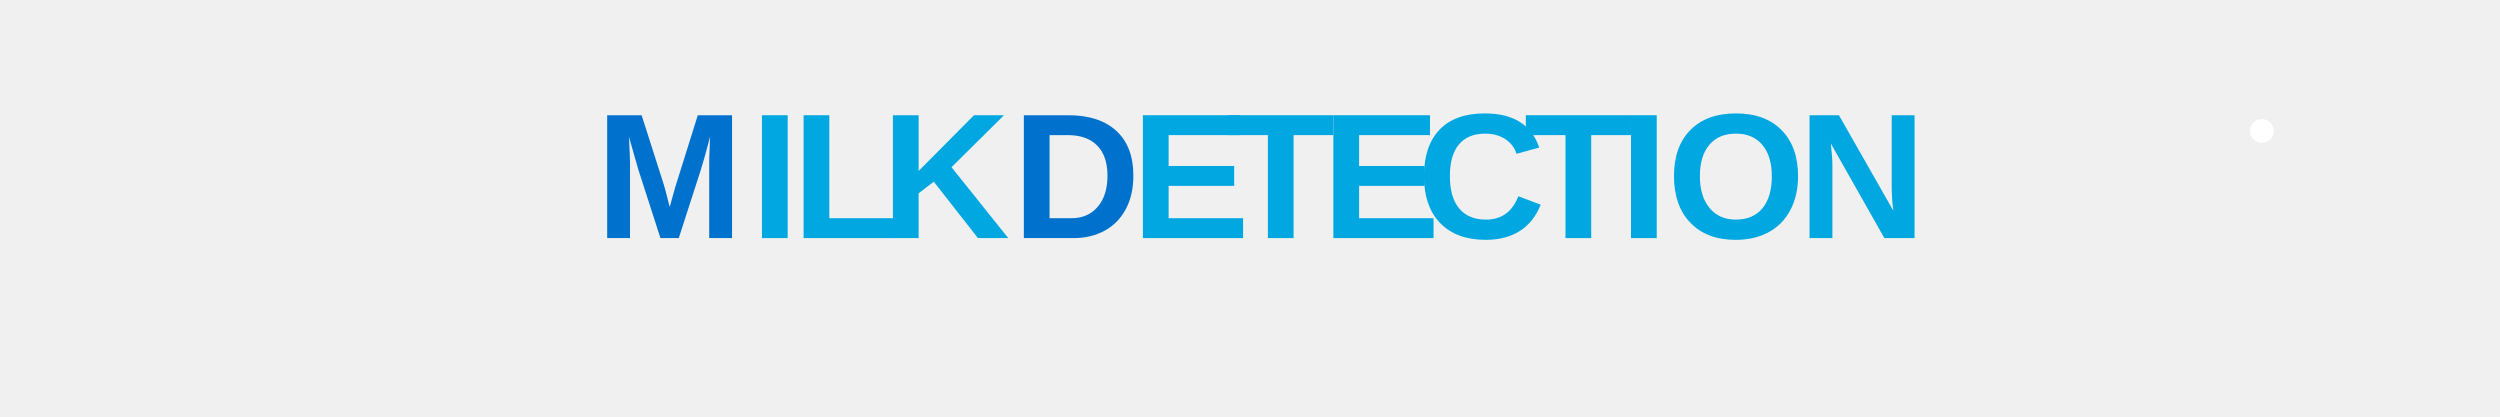
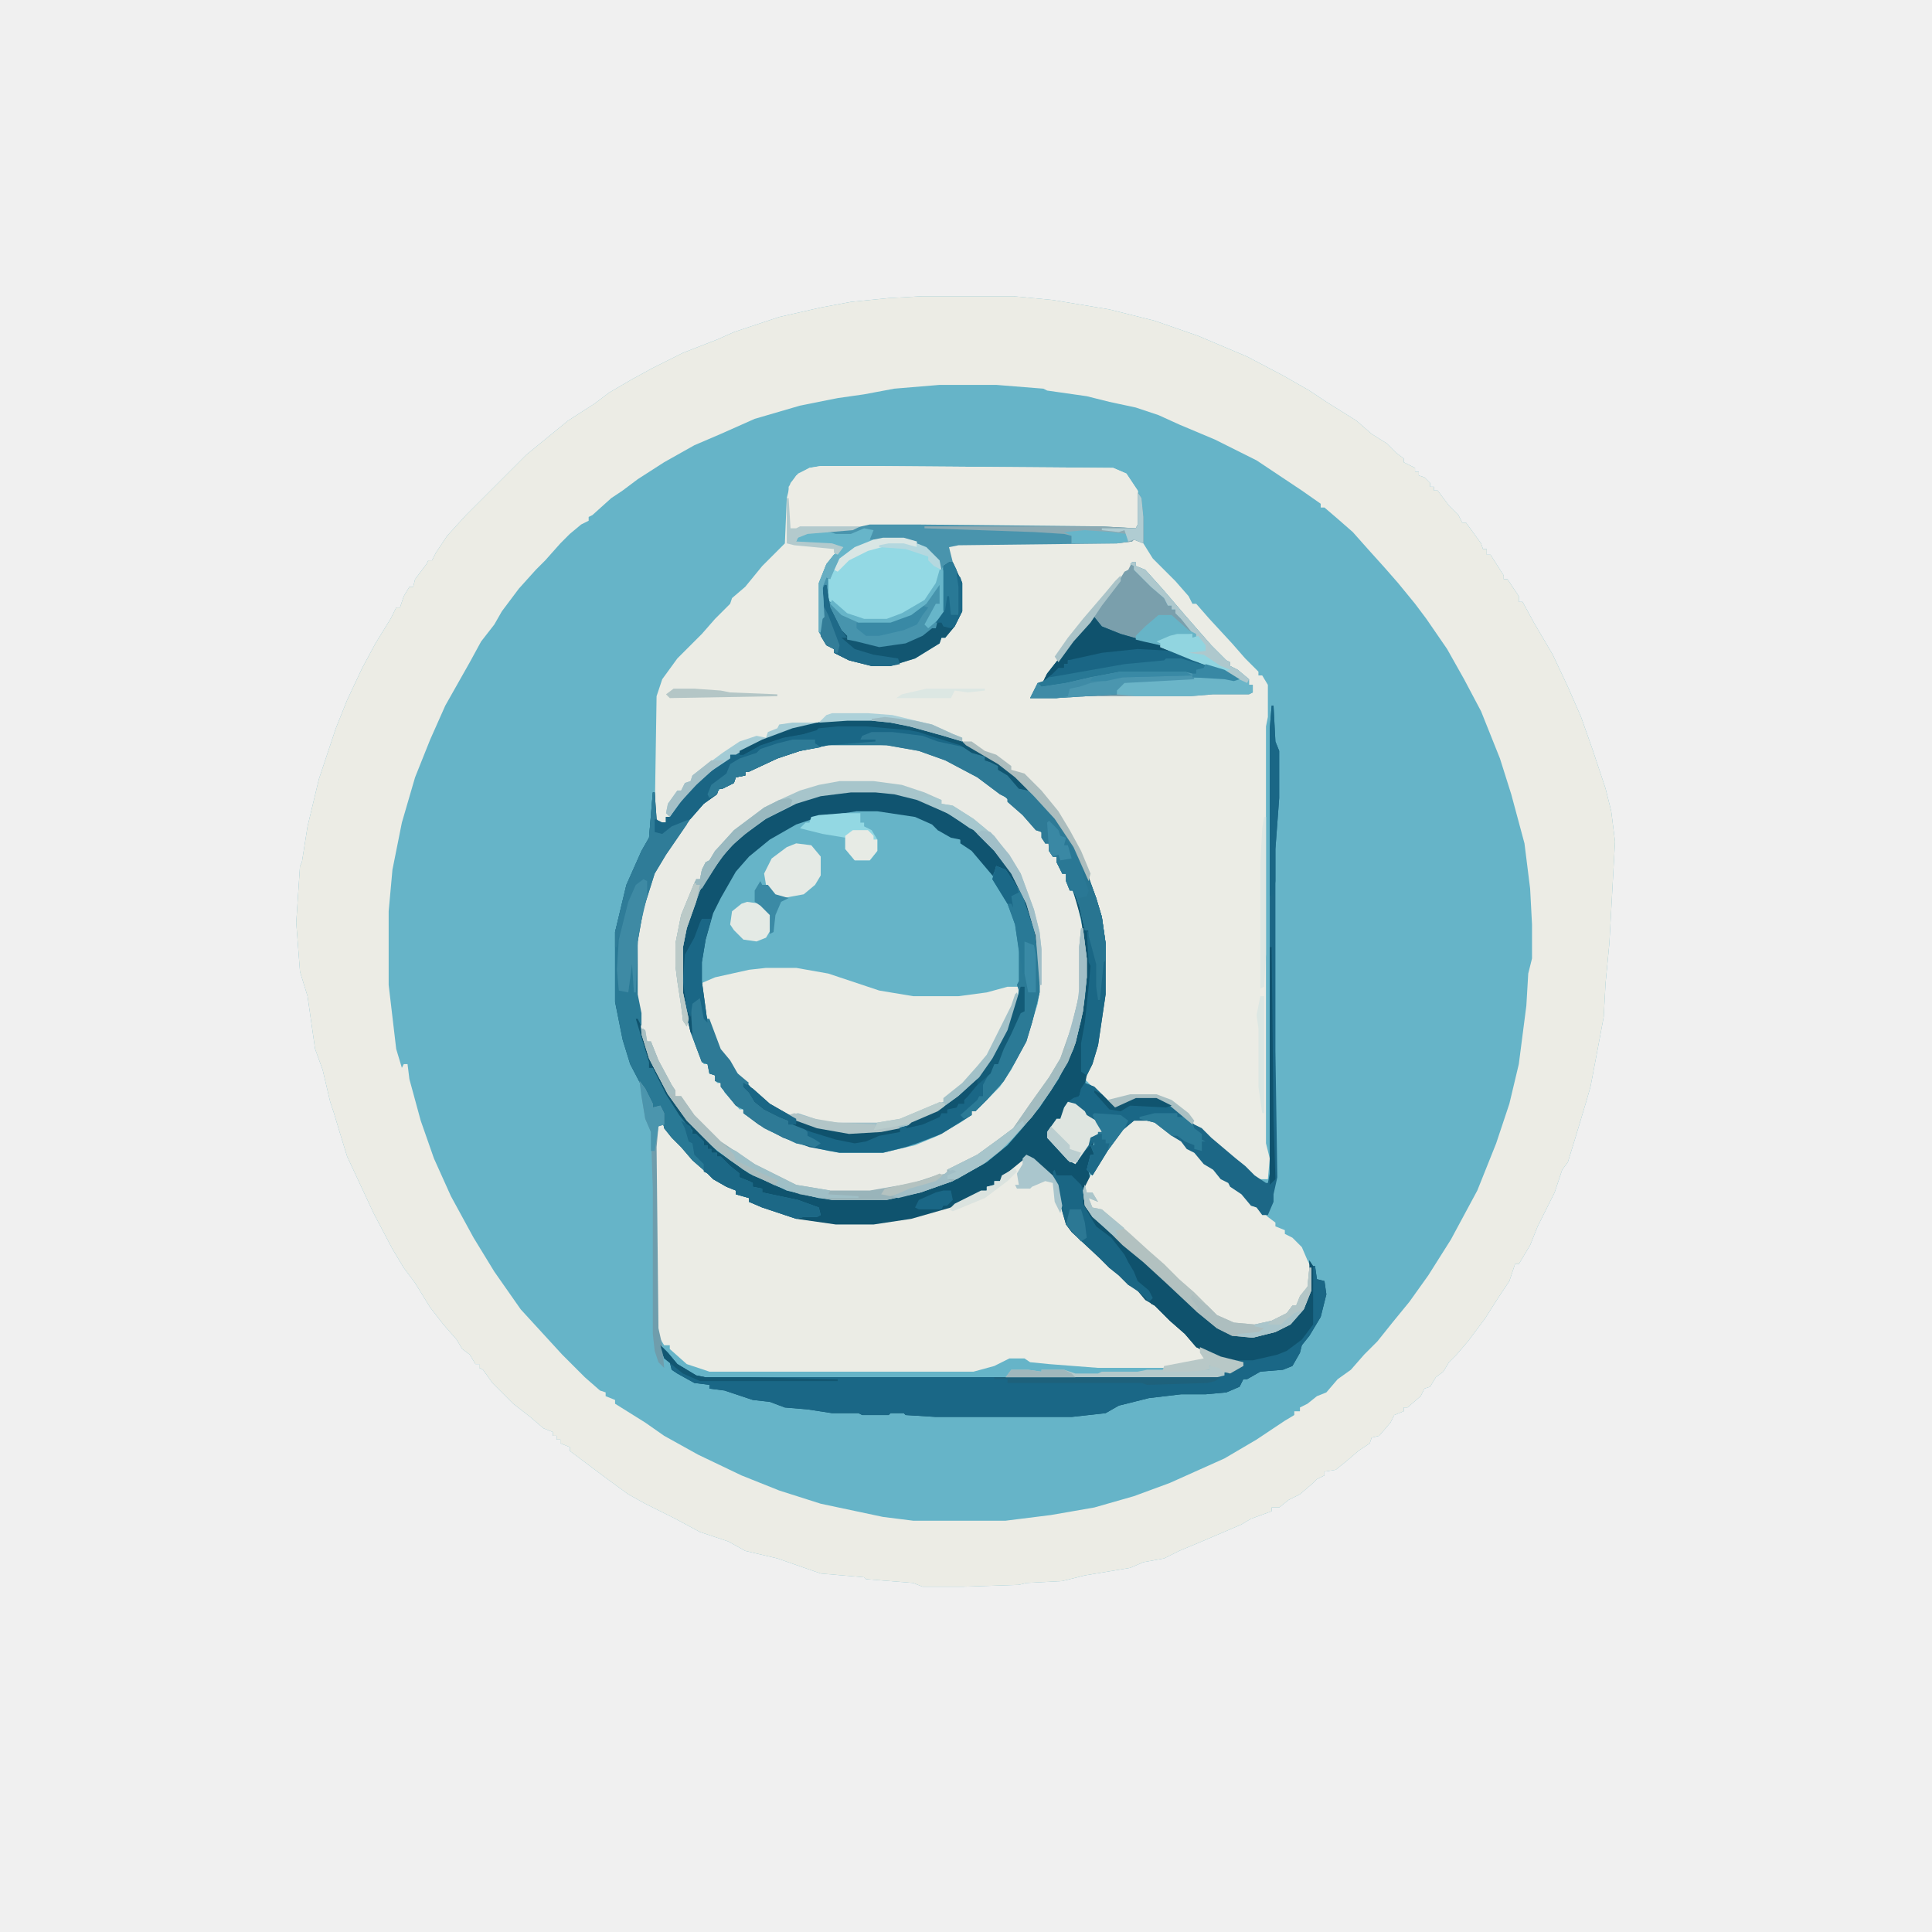
- <svg xmlns="http://www.w3.org/2000/svg" width="1200" height="200" viewBox="0 0 1200 350">
-   <text x="50" y="200" font-family="Arial, sans-serif" font-size="150" font-weight="bold" fill="#0072ce">M</text>
-   <text x="180" y="200" font-family="Arial, sans-serif" font-size="150" font-weight="bold" fill="#00a7e0">I</text>
-   <text x="215" y="200" font-family="Arial, sans-serif" font-size="150" font-weight="bold" fill="#00a7e0">L</text>
-   <text x="290" y="200" font-family="Arial, sans-serif" font-size="150" font-weight="bold" fill="#00a7e0">K</text>
-   <text x="400" y="200" font-family="Arial, sans-serif" font-size="150" font-weight="bold" fill="#0072ce">D</text>
-   <text x="500" y="200" font-family="Arial, sans-serif" font-size="150" font-weight="bold" fill="#00a7e0">E</text>
-   <text x="580" y="200" font-family="Arial, sans-serif" font-size="150" font-weight="bold" fill="#00a7e0">T</text>
-   <text x="660" y="200" font-family="Arial, sans-serif" font-size="150" font-weight="bold" fill="#00a7e0">E</text>
-   <text x="740" y="200" font-family="Arial, sans-serif" font-size="150" font-weight="bold" fill="#00a7e0">C</text>
-   <text x="830" y="200" font-family="Arial, sans-serif" font-size="150" font-weight="bold" fill="#00a7e0">T</text>
-   <text x="910" y="200" font-family="Arial, sans-serif" font-size="150" font-weight="bold" fill="#00a7e0">I</text>
-   <circle cx="1450" cy="110" r="10" fill="white" stroke="none" />
-   <text x="950" y="200" font-family="Arial, sans-serif" font-size="150" font-weight="bold" fill="#00a7e0">O</text>
-   <text x="1060" y="200" font-family="Arial, sans-serif" font-size="150" font-weight="bold" fill="#00a7e0">N</text>
+ <svg xmlns="http://www.w3.org/2000/svg" version="1.1" viewBox="0 0 1024 1024" width="1280" height="1280">
+   <path transform="translate(489,157)" d="m0 0h48l21 2 30 5 24 6 23 8 26 11 19 10 14 8 9 6 16 10 8 7 8 5 5 5 4 3v2l6 3v2h2v2l3 1 3 3v2h2v2h2l6 8 5 5 2 4h2l8 11 1 3h2v3h2l7 11v2h2l6 9v3h2l6 11 10 17 8 17 7 16 6 17 7 21 3 12 2 16-3 54-2 21-1 18-3 16-4 21-2 7-6 20-4 13-3 4-4 12-9 18-4 10-6 10h-2l-3 9-6 9-7 11-9 12-6 7-4 4-3 5-4 3-3 5-3 1-2 4-7 6h-2v2l-5 2-2 4-6 7-4 1-1 3-6 4-7 6-5 4-6 1v2l-4 2-2 2-7 6-6 3-5 4h-4v2l-11 4-5 3-21 9-12 5-8 4-11 2-7 3-24 4-12 3-19 1-4 1-30 1h-21l-5-2-25-2-1-1-23-2-23-8-17-4-9-5-15-5-13-7-16-8-9-5-11-8-20-15v-2l-5-2v-2h-2v-2h-2v-2l-5-2-7-6-9-7-11-11-5-7-2-1v-2h-2l-3-5-4-3-3-5-7-8-7-9-8-13-6-8-6-10-10-19-14-30-4-13-3-10-2-6-4-17-4-11-4-28-4-13-2-26 2-30 1-2 3-19 6-25 9-27 6-15 8-17 7-13 8-13 3-6h2l2-6 3-5h2l1-4 6-8 1-2h2l2-4 6-9 10-11 32-32 22-18 14-9 8-6 12-7 11-6 16-8 18-7 9-4 24-8 22-5 16-3 20-2z" fill="#66B4C8" />
+   <path transform="translate(489,157)" d="m0 0h48l21 2 30 5 24 6 23 8 26 11 19 10 14 8 9 6 16 10 8 7 8 5 5 5 4 3v2l6 3v2h2v2l3 1 3 3v2h2v2h2l6 8 5 5 2 4h2l8 11 1 3h2v3h2l7 11v2h2l6 9v3h2l6 11 10 17 8 17 7 16 6 17 7 21 3 12 2 16-3 54-2 21-1 18-3 16-4 21-2 7-6 20-4 13-3 4-4 12-9 18-4 10-6 10h-2l-3 9-6 9-7 11-9 12-6 7-4 4-3 5-4 3-3 5-3 1-2 4-7 6h-2v2l-5 2-2 4-6 7-4 1-1 3-6 4-7 6-5 4-6 1v2l-4 2-2 2-7 6-6 3-5 4h-4v2l-11 4-5 3-21 9-12 5-8 4-11 2-7 3-24 4-12 3-19 1-4 1-30 1h-21l-5-2-25-2-1-1-23-2-23-8-17-4-9-5-15-5-13-7-16-8-9-5-11-8-20-15v-2l-5-2v-2h-2v-2h-2v-2l-5-2-7-6-9-7-11-11-5-7-2-1v-2h-2l-3-5-4-3-3-5-7-8-7-9-8-13-6-8-6-10-10-19-14-30-4-13-3-10-2-6-4-17-4-11-4-28-4-13-2-26 2-30 1-2 3-19 6-25 9-27 6-15 8-17 7-13 8-13 3-6h2l2-6 3-5h2l1-4 6-8 1-2h2l2-4 6-9 10-11 32-32 22-18 14-9 8-6 12-7 11-6 16-8 18-7 9-4 24-8 22-5 16-3 20-2zm9 47-24 2-16 3-14 2-20 4-24 7-18 8-14 6-16 9-14 9-8 6-6 4-10 9-2 1v2l-4 2-6 5-5 5-8 9-5 5-9 10-9 12-4 7-7 9-6 11-13 23-8 18-8 20-7 24-5 25-2 22v39l4 34 3 10 1-2h2l1 8 6 22 7 20 9 20 12 22 11 18 14 20 22 24 12 12 8 7 3 1v2l5 2v2l16 10 10 7 18 10 23 11 20 8 22 7 33 7 16 2h49l24-3 23-4 21-6 19-7 29-13 17-10 15-10 5-3v-2h3v-2l4-2 5-4 5-2 6-7 7-5 7-8 7-7 8-10 9-11 10-14 12-19 14-26 10-25 7-21 5-21 4-31 1-17 2-8v-18l-1-19-3-24-7-26-6-19-10-25-9-17-9-16-11-16-6-8-9-11-7-8-9-10-8-9-8-7-7-6h-2v-2l-10-7-24-16-22-11-19-8-11-5-12-4-14-3-12-3-21-3-2-1-25-2z" fill="#ECECE5" />
+   <path transform="translate(435,247)" d="m0 0h25l130 1 7 3 6 9 1 5v15l-7 1-13-1-98-1h-25l-9 2-24 2-5 2-1 2 19 1 6 2-5 5-4 5-3 9v26l5 8 2 1v2l4 1 11 4 5 1h10l13-4 13-8 1-2h2l2-4 5-7 1-3v-15l-6-15-1-4 6-2 92-1 1-2 5 3 5 8 12 12 7 8 2 4h2l7 8 12 13 7 8 7 7v2h2l3 5v17l-1 5v221l2 8-1 11h-6l-6-5-5-5-8-7-10-8v-2l-5-2-12-10-7-3h-11l-11 5-16-16 2-7 3-8 4-21 1-9v-27l-3-19-3-9-9-21-10-16-12-13-10-10-9-7-17-10-15-6-15-4-10-2-10-1h-13l-16 2-19 5-19 8-5 3h-3v2l-12 8-12 12-8 11h-2v3l-4 1-2-3 1-65 3-9 8-11 13-13 7-8 8-8 1-3 7-6 9-11 12-12 1-24 2-8 4-5 6-3z" fill="#EBECE5" />
+   <path transform="translate(439,394)" d="m0 0h31l17 3 16 6 15 8 12 9 12 11 10 10 2 6h2l2 7h2l3 6v3h2l6 16 4 19 1 10v10l-2 18-4 17-4 10-9 15-10 14-12 13-5 5-9 7-16 9-17 6-18 4h-29l-17-3-14-5-16-8-16-12-14-14-10-14-10-19-4-13-1-11-2-10v-28l4-20 3-11 5-10 9-14 11-15 5-5 6-4 4-4 5-2 1-2 5-1v-2l12-6 20-7z" fill="#66B4C8" />
+   <path transform="translate(350,595)" d="m0 0 10 10 7 9 8 7 7 6 8 4v2l7 2v2l7 2 10 3 8 3 21 3h20l20-3 21-6 16-8h3v-2l4-1v-2h3l1-3 11-9 4-2 12 11 3 5 3 15 3 7 8 9 11 9 2 4 4 2 6 5v2l5 2 4 4v2l5 2 14 14 8 7v2h2l2 4 2 2-7 2-16 3h-35l-26-2-10-1-3-2h-8l-8 4-11 3h-140l-12-4-9-8v-2h-3l-3-5-1-4-1-102 2-6z" fill="#EBECE5" />
+   <path transform="translate(439,394)" d="m0 0h31l17 3 16 6 15 8 12 9 12 11 10 10 2 6h2l2 7h2l3 6v3h2l6 16 4 19 1 10v10l-2 18-4 17-4 10-9 15-10 14-12 13-5 5-9 7-16 9-17 6-18 4h-29l-17-3-14-5-16-8-16-12-14-14-10-14-10-19-4-13-1-11-2-10v-28l4-20 3-11 5-10 9-14 11-15 5-5 6-4 4-4 5-2 1-2 5-1v-2l12-6 20-7zm12 25-16 2-13 4-16 8-11 8-10 9-8 11-7 11-7 20-2 10v24l5 21 3 8 4 9h2l1 5 3 1 1 4h2l2 5 8 9h2v2l13 9 15 7 17 4 6 1h23l17-4 12-5 12-7 6-4v-2l4-2 11-11 6-9 7-14 3-8 4-13 1-6v-21l-2-14-7-19-7-12-8-10-11-11-14-9-16-7-12-3-10-1z" fill="#EAEBE5" />
+   <path transform="translate(449,381)" d="m0 0h13l15 2 17 4 16 6 18 10 16 14 13 13 10 14 8 16 6 16 3 10 2 14v27l-4 27-3 10-3 6-1 5-3 6-2 2-4 2-4 8h-2l-2 4-3 5 9 9 4 5h2l7-10 3-1-1 3 1 4h-2l-1 9 1 4-3 6 1 8 7 9 10 9 11 10 11 9 12 12 8 7 10 8 8 4 11 1 12-3 8-4 6-7 4-10v-16l1 3h2l1 7 4 1 1 7-3 12-6 10-4 5-1 4-4 7-5 2-12 1-7 4h-2l-2 4-7 3-11 1h-13l-17 2-16 4-7 4-18 2h-72l-16-1-1-1h-7l-1 1h-14l-2-1h-14l-13-2-12-1-8-3-9-1-15-5-8-1v-2l-8-1-9-5-3-2-1-4-4-4-1-5 4 4 5 6 10 6 5 1h153l118-1 9-3 5-2v-2l-8-1-11-4-6-3-6-7-8-7-8-8-5-3-5-6-4-2-5-5-5-4-5-5-15-14-3-4-4-14-2-9-5-6-8-7-4 2-11 9-1 2h-3v2l-4 1v2l-19 9-21 6-20 3h-20l-21-3-18-6-7-3v-2l-7-2v-2l-5-2-7-4-3-3-8-7-6-7-5-5-4-5-2-11h-4l-12-23-4-13-4-20v-37l6-25 8-18 4-7 2-24h1l1 14 1 2h4v-3h2l2-4 8-10 11-11 9-6h2v-2l17-8 16-6 18-4zm-10 13-15 3-12 4-15 7-2 1v2l-5 1-3 3-6 3-4 4-5 4-7 8-13 19-6 10-6 19-3 17v28l2 10 1 11 5 15 9 17 8 11 9 10 9 9 17 12 20 9 17 4 7 1h29l18-4 17-6 18-10 11-9 7-8 10-12 10-15 8-16 4-15 2-12 1-11v-10l-3-21-4-14-4-10h-2l-1-4-2-5h-2l-2-7h-2l-2-6-15-15-8-7-13-9-15-8-14-5-17-3z" fill="#0F536E" />
+   <path transform="translate(406,513)" d="m0 0h16l17 3 27 9 18 3h24l15-2 11-3h6l-1 10-5 15-9 16-8 10-11 10-13 8-10 4-16 4-17 1-17-3-11-4-11-6-10-8-8-9-5-5-6-9-4-9-3-8-2-5-1-14 7-3 18-4z" fill="#EBECE5" />
+   <path transform="translate(601,593)" d="m0 0h7l7 3 8 7 5 3 2 3 5 3 4 5 6 4 3 4 4 2 4 4 7 6v2l4 1 5 5 4 3v2l5 2v2l4 2 5 5 3 7 2 4v12l-4 10-7 8-8 4-12 3-11-1-8-4-11-9-16-15-12-11-11-9-9-9-7-6-4-6-1-8 4-8 6-9 3-5 9-12z" fill="#EBECE5" />
+   <path transform="translate(449,381)" d="m0 0h13l15 2 17 4 16 6 18 10 16 14 13 13 10 14 8 16 6 16 3 10 2 14v9l-1 1-2 20h-1l-1-7v-12l-4-15v-3h-2l-3-13-3-8h-2l-2-5v-4h-2l-3-6v-3h-2l-2-3v-4h-2l-2-3v-3l-3-1-7-8-8-7v-2l-4-2-12-9-17-9-14-5-17-3h-31l-15 3-12 4-15 7h-2v2l-5 1-1 3-6 3h-2l-1 3-7 5-7 8-13 19-6 10-6 19-3 17v28l2 10v7l-2-4h-1l7 23v3h2l7 14 7 11 4 5 3 3v2h2l4 4v2h2v2h2v2h3v2h2l5 5 5 4v2l5 2 2 1v2l5 1v2l19 4 11 4 1 4-2 1h-7l-4 1-18-6-7-3v-2l-7-2v-2l-5-2-7-4-3-3-8-7-6-7-5-5-4-5-2-11h-4l-12-23-4-13-4-20v-37l6-25 8-18 4-7 2-24h1l1 14 1 2h4v-3h2l2-4 8-10 11-11 9-6h2v-2l17-8 16-6 18-4z" fill="#297995" />
+   <path transform="translate(451,419)" d="m0 0h13l15 2 15 5 15 8 10 8 11 11 7 10 8 16 5 17 1 9v21l-4 16-3 10-6 11-6 10-9 10-6 6h-2v2l-16 10-13 5-6 2-12 3h-23l-16-3-14-5-13-7-8-6v-2l-4-2-8-10v-2l-3-1v-3l-3-1-1-5-3-1-6-16-5-21v-24l4-17 5-13 9-14 9-11 9-8 14-9 16-7 13-3zm3 10-20 3-12 4-14 8-12 10-7 8-8 14-4 8-4 14-2 12v10l3 19 3 5 4 12 5 6 4 7 6 5 7 8 13 9 13 6 13 3 15 1 15-2 14-4 14-7 9-7 10-9 8-11 8-15 5-17v-7l1-2v-16l-2-14-4-11-8-13-3-6-11-12-3-1-1-2-10-5h-2l-1-3-11-5-20-3z" fill="#1A6786" />
+   <path transform="translate(435,247)" d="m0 0h25l130 1 7 3 6 9 1 5v15l-7 1-13-1-98-1h-25l-37 1-4 2-2-2v-22l4-6 7-4z" fill="#ECECE5" />
+   <path transform="translate(696,671)" d="m0 0h1l1 7 4 1 1 7-3 12-6 10-4 5-1 4-4 7-5 2-12 1-7 4h-2l-2 4-7 3-11 1h-13l-17 2-16 4-7 4-18 2h-72l-16-1-1-1h-7l-1 1h-14l-2-1h-14l-13-2-12-1-8-3-9-1-15-5-8-1v-2l-8-1-9-5-3-2-1-4-4-4-1-5 4 4 5 6 10 6 5 1h153l118-1 9-3 5-2v-2l-4-1 13-2 11-3 7-4 6-5 3-5z" fill="#1A6786" />
+   <path transform="translate(600,298)" d="m0 0h2v2l5 2 9 10 12 14 14 16 8 8 2 1v2l4 2 6 5v3h2v4l-2 1h-19l-12 1h-60l-11 1h-14l4-8 3-1 2-4 11-14 11-13 8-11 6-8 5-8 2-1z" fill="#7A9FAC" />
+   <path transform="translate(674,374)" d="m0 0h1l1 19 2 5v25l-2 27v107l1 67-2 9v4l-3 7h-3l-3-4-3-1-5-6-6-4-1-2-4-2-4-5-5-3-5-6-4-2-3-4-5-3-9-7-4-1h-7l-6 5-8 11-8 13-3-3 2-8h2l-2-5h2v-2l-5 5-5 7-4-2-11-12v-3l5-7h2l2-6 2-3 3-2 3-1 1-4 2-3 5 2 11 11 11-5h11l10 5 10 9 4 2 5 5 13 11 5 4 5 5 6 4h1l1-5v-236z" fill="#1C6786" />
+   <path transform="translate(451,419)" d="m0 0h13l15 2 15 5 15 8 10 8 11 11 7 10 8 16 5 17v8h-1l-3-14-6-17-8-12-4-1-2 4-11-13-6-4v-2l-5-1-7-4-3-3-9-4-20-3h-11l-20 3-12 4-14 8-11 9-7 8-8 14-4 8-4 14-2 12v10l3 22-2-2-2-11-4 3v8l1 9-2-2-5-21v-24l4-17 5-13 9-14 9-11 9-8 14-9 16-7 13-3z" fill="#105470" />
+   <path transform="translate(458,280)" d="m0 0 5 1-2 5 2 1-12 5-8 7-3 8-1 11 4 2 6 5 9 3h12l8-3 12-7 6-9 2-7h2v-2l5-2 5 11v15l-4 8-5 6h-2l-1 3-13 8-13 4h-10l-12-3-8-4v-2l-4-2-4-7v-26l4-10 4-5 4-3-5-2-17-1-2-1 2-4 4-1h12l3 1h8z" fill="#4794AD" />
+   <path transform="translate(580,327)" d="m0 0 4 5 10 4 21 6 27 11 8 3 7 4-3 1-5-1h-16l-37 2-4 4v2l-32 2h-14l4-8 3-1 2-4 11-14 11-13z" fill="#287895" />
+   <path transform="translate(468,285)" d="m0 0h11l9 3 8 7 3 4-2 10-7 10-13 8-7 2h-12l-11-4-8-7v-11l4-9 8-7 12-5z" fill="#93D9E4" />
+   <path transform="translate(462,387)" d="m0 0h11l16 2 15 5 7 1 6 4 5 2v2l4 1 3 2v2l5 2 7 8 6 2 10 10 10 14 8 16 6 16 3 10 2 14v9l-1 1-2 20h-1l-1-7v-12l-4-15v-3h-2l-3-13-3-8h-2l-2-5v-4h-2l-3-6v-3h-2l-2-3v-4h-2l-2-3v-3l-3-1-7-8-8-7v-2l-4-2-12-9-17-9-14-5-17-3-22-1v-1l8-1 2-4z" fill="#2E7A96" />
+   <path transform="translate(449,381)" d="m0 0h13l15 2 17 4 16 6 18 10 16 14 1 2-5-1-6-7-5-3v-2l-4-2-3-1v-2l-7-2-4-3-14-3-8-3-16-2h-11l-5 2-1 2h8v1l-25 2-15 3-12 4-15 7h-2v2l-5 1-1 3-6 3h-2l-1 3-7 5-7 8-10 4-5 4-4-1v-7l4 2h2v-3h2l2-4 8-10 11-11 9-6h2v-2l17-8 16-6 18-4z" fill="#1A6786" />
+   <path transform="translate(574,640)" d="m0 0 4 2 6 7 8 7 12 11 11 9 12 12 8 7 10 8 8 4 11 1 12-3 8-4 6-7 4-10v-16l2 3v31l-6 8-8 6-5 2-13 3h-13l-11-4-6-3-6-7-8-7-8-8-2-1-1-5-4-5-4-3-3-7-2-5-4-5-5-6-7-5z" fill="#0F526D" />
+   <path transform="translate(573,492)" d="m0 0h1l2 16v10l-2 18-4 17-4 10-9 15-10 14-12 13-5 5-9 7-16 9-17 6-18 4h-29l-17-3-14-5-16-8-16-12-14-14-10-14-10-19-4-13 1-3 2 7h2l4 10 7 13 2 3v3h3l7 10 14 14 18 12 22 11 18 3h21l23-4 12-4 6-1v-2l16-8 11-8 8-6 9-13 10-14 6-10 6-17 4-17v-25z" fill="#99B4BA" />
+   <path transform="translate(603,261)" d="m0 0 2 3 1 10v14l-5-2-1 1-8 1-84 1-5 1 2 8-5 2-1 2-3-6-8-7-9-3h-18l1-5-6 1-5 2h-8l-4-2v-1l13-1 9-2h25l98 1 18 1 1-2z" fill="#4994AD" />
+   <path transform="translate(575,574)" d="m0 0 5 2 11 11 11-5h11l10 5 4 5h-3v-2l-12 1-11 3-6 5-8 11-8 13-3-3 2-8h2l-2-5h2v-2l-5 5-5 7-4-2-11-12v-3l5-7h2l2-6 2-3 3-2 3-1 1-4z" fill="#1A6786" />
+   <path transform="translate(445,414)" d="m0 0h18l15 2 12 4 9 4v2l6 1 11 7 11 9 9 12 5 8 7 19 3 12 1 9v19h-1l-2-26-5-17-8-16-9-12-11-11-14-9-16-7-12-3-10-1h-13l-16 2-13 4-16 8-11 8-9 8-8 11-7 11-7 20-2 10v24l3 14-1 4-2-3-1-8-2-13-1-8v-12l3-15 7-17 1-2h2l1-5 2-4 2-1 3-5 10-11 16-12 8-4 11-5 10-3z" fill="#A7C5CB" />
+   <path transform="translate(528,459)" d="m0 0 5 2 6 9 3 5 6 18 2 11 1 1v21l-4 16-3 10-6 11-6 10-9 10-6 6h-2v2l-4 2-2-2 9-8 1-2h2v-6l6-11h2l1-4 4-10 7-14h2v-13h-2l-1 2-1-3 1-2v-16l-2-14-4-11-8-13z" fill="#2B7A96" />
+   <path transform="translate(600,298)" d="m0 0h2v2l5 2 9 10 12 14 14 16 8 8 2 1v2l4 2 6 5v3h2v4l-2 1h-19l-12 1h-29l-10-1-2-2 4-4 4-1 35-2h16l7 1-10-5-16-6-15-6v-2l-2-1 7-3 4-1h8v2h2l-8-10-3-3v-2h-2v-2h-2l-2-4-7-6-9-9v-2l-2-1z" fill="#6BB5C8" />
+   <path transform="translate(503,298)" d="m0 0h2l5 11v15l-4 8-5 6h-2l-1 3-13 8-13 4h-10l-12-3-8-4v-2l-4-2-3-5v-9l1-1v-15l2-2 2 12 6 12 3 3v2l5 1 12 3 14-2 9-4 5-4h2l1-4 3-7v-22z" fill="#125671" />
+   <path transform="translate(346,420)" d="m0 0h1l1 21 4-1 3-3 9-3v3l-11 16-6 10-6 19-3 17-1 27h-1l-1-15-2 15-5-1-1-11 1-19-1 7h-1v-8l6-25 8-18 4-7z" fill="#2F7C98" />
+   <path transform="translate(369,529)" d="m0 0h2l3 11h2l6 16 5 6 4 7 6 5-2 2 5 5 1 3 9 6 10 5 4 1 4 4v2l4 2 3 2-3 2-10-2-17-8-11-8v-2l-4-2-8-10v-2l-3-1v-3l-3-1-1-5-3-1-3-8-2-6-1-17z" fill="#2E7A96" />
+   <path transform="translate(575,628)" d="m0 0 1 4h3l3 5-5-2 2 5 5 1 14 12 11 10 8 7 8 8 8 7 12 12 9 4 11 1 9-2 8-4 3-4h2l2-5 4-5 1-10h1v12l-4 10-7 8-8 4-12 3-11-1-8-4-11-9-16-15-12-11-11-9-9-9-7-6-4-6-1-8z" fill="#B2C1C0" />
+   <path transform="translate(420,392)" d="m0 0h12v2l3 2-11 2-12 4-15 7h-2v2l-5 1-1 3-6 3h-2l-1 3-7 5-7 8-10 4-5 4-4-1v-7l4 2h2v-3h2l2-4 8-10 11-11 9-6h2v-2l4 1h4l7-3 10-4z" fill="#1A6584" />
+   <path transform="translate(559,620)" d="m0 0 1 3h8l5 5 1 2v8l4 7 3 5 8 6 7 9 2 4 3 5 2 5 6 5 2 4-2 2-5-5-6-4-5-5-5-4-5-5-15-14-3-4-4-14-2-9-1-5z" fill="#1A6684" />
+   <path transform="translate(556,435)" d="m0 0 5 5 1 3 3 1 7 12 1 3 3 3 5 14 3 10 2 14v9l-1 1-2 20h-1l-1-7v-12l-4-15v-3h-2l-3-13-3-8h-2l-2-5v-4h-2l-3-6v-3h-2l-2-3-1-15z" fill="#2A7895" />
+   <path transform="translate(361,594)" d="m0 0 5 3 1 4h2l4 4v2h2v2h2v2h3v2h2l5 5 5 4v2l5 2 2 1v2l5 1v2l19 4 11 4 1 4-2 1h-7l-4 1-18-6-7-3v-2l-7-2v-2l-5-2-7-4-3-3-2-1v-4l-5-5-1-6-2-1-2-7z" fill="#1C6886" />
+   <path transform="translate(422,447)" d="m0 0 8 1 5 6v10l-3 5-6 5-11 2-5-2-4-5-1-6 4-8 8-6z" fill="#E5EAE5" />
+   <path transform="translate(539,526)" d="m0 0 1 3-5 17-9 17-9 11-11 10-13 8-10 4-16 4-17 1-17-3-11-4-4-3 5-1 12 4 9 1h21l12-2 19-8 4-1v-2l10-8 8-9 5-6 13-26 2-6z" fill="#A2C1C8" />
+   <path transform="translate(573,492)" d="m0 0h1l2 16v10l-2 18-4 17-4 10-9 15-10 14-12 13-5 5-9 7-14 8h-5v-2l3-2-3-1 16-8 11-8 8-6 9-13 10-14 6-10 6-17 4-17v-25z" fill="#A3BCC0" />
+   <path transform="translate(580,327)" d="m0 0 4 5 10 4 21 6 6 3-4 1-14-1-25 3-6 2h-6v2h-2v2l-7 4-4 3 2-4 11-14 11-13z" fill="#0F526D" />
+   <path transform="translate(594,356)" d="m0 0h34l4 1 1 3-37 2-4 4v2l-32 2h-14l4-8 2 2 13-2 13-3z" fill="#4B96AF" />
+   <path transform="translate(447,431)" d="m0 0h9v5h2v2l4 2 3 5v6l-4 5h-8l-5-6v-6l-12-2-12-3 3-3h2l1-3 4-1z" fill="#93D8E3" />
+   <path transform="translate(600,298)" d="m0 0h2v2l5 2 9 10 12 14 14 16 8 8 2 1v2l4 2 6 5-1 2-15-7-16-6-15-6v-2l-2-1 7-3 4-1h8v2h2l-8-10-3-3v-2h-2v-2h-2l-2-4-7-6-9-9v-2l-2-1z" fill="#AEC8CD" />
+   <path transform="translate(566,584)" d="m0 0 4 1 5 4 1 2 5 3 3 3v3h-2v2l-4 1-1 4-7 10-4-2-11-12v-3l5-7h2l2-6z" fill="#DFE5E0" />
+   <path transform="translate(418,423)" d="m0 0 2 1-1 3-15 8-14 11-8 9-11 17-7 20-2 10v24l3 14-1 4-2-3-1-8-2-13-1-8v-12l3-15 7-17 1-2h2l1-5 2-4 2-1 3-5 10-11 16-12 8-4z" fill="#99B8BF" />
+   <path transform="translate(603,261)" d="m0 0 2 3 1 10v14l-5-2-1 1-8 1h-24v-4l-4-1-16-1-58-2v-1h94l18 1 1-2z" fill="#8CAAB3" />
+   <path transform="translate(341,466)" d="m0 0 2 1v8l-4 17-1 7-1 27h-1l-1-15-2 15-5-1-1-11 1-16 5-20 4-9z" fill="#3E8AA4" />
+   <path transform="translate(576,493)" d="m0 0 2 3 4 16v11l1-2 1-11 2-1v18l-4 27-3 10-3 6-3-2v-15l2-11 2-19 1-11-1-2z" fill="#1A6785" />
+   <path transform="translate(694,672)" d="m0 0h1v12l-4 10-7 8-8 4-12 3-11-1-8-4-11-9 1-2-4-5 1-2 3 3 5 3 5 5 9 4 11 1 9-2 8-4 3-4h2l2-5 4-5z" fill="#ADBEBF" />
+   <path transform="translate(420,392)" d="m0 0h12v2l3 2-11 2-12 4-15 7h-2v2l-5 1-1 3-6 3h-2l-1 3-4 2-1-2 2-5 8-6 2-5 5-3 9-3 2-2 9-3z" fill="#2D7A96" />
+   <path transform="translate(603,344)" d="m0 0 19 1 13 5 1 2-10-3h-8l-1 1-21 2-34 6-6 1 5-5h3v-2h2v-2l18-4z" fill="#1A6685" />
+   <path transform="translate(449,381)" d="m0 0h13l15 2 17 4 16 6 18 10 16 14 1 2-5-1-6-7-5-3v-2l-4-2-3-1v-2l-7-2-6-4-13-4-9-3-5-1-23-2h-15l-10 1-8 3-11 2-12 4-9 5h-2v-2l12-6 16-6 18-4z" fill="#115570" />
+   <path transform="translate(340,545)" d="m0 0 2 1 1 6h2l4 10 7 13 2 3v3h3l7 10 14 14 8 7 1 3 10 4 7 4 7 3-1 2h-3l-12-5-12-8-10-8-13-13-10-14-10-19-4-13z" fill="#AABDBF" />
+   <path transform="translate(437,310)" d="m0 0h1l2 12 6 12 3 4h-3l7 6 10 3 13 2 1 3-5 1h-10l-12-3-8-4v-2l-4-2-3-5v-9l1-1v-15z" fill="#1F6A88" />
+   <path transform="translate(458,280)" d="m0 0 5 1-2 5 2 1-12 5-8 7-3 8-2-1-2 5 1 16-1 1-1 7h-1v-26l4-10 4-5 4-3-5-2-17-1-2-1 2-4 4-1h12l3 1h8z" fill="#67B5C9" />
+   <path transform="translate(528,459)" d="m0 0 5 2 6 9 3 5 6 18 1 9-5-2-1 16h-1l-4-26-4-11-8-13z" fill="#297996" />
+   <path transform="translate(339,573)" d="m0 0 3 4 4 8v2l4-1 2 4v6l-3 1-1 11 1 96 2 9 1 12-3-3-2-6-1-9v-77l-1-30-3-7-2-12z" fill="#6F9DAC" />
+   <path transform="translate(372,487)" d="m0 0h5l-3 11-2 12v10l3 22-2-2-2-11-4 3-1 7-2-4-2-15 1-14 5-9 3-8z" fill="#1A6786" />
+   <path transform="translate(396,478)" d="m0 0 7 1 5 4 1 2v7l-3 5-5 2-7-1-5-5-2-3 1-7 5-4z" fill="#E4EAE5" />
+   <path transform="translate(641,724)" d="m0 0h5l3 3v2l-4 1h-112l3-4h9l7 1v-1h12l6 2h12l2-1h19l5-1h33z" fill="#B3C9CB" />
+   <path transform="translate(574,460)" d="m0 0 2 2 5 14 3 10 2 14v9l-1 1-2 20h-1l-1-7v-12l-4-15v-3h-2l-3-13-1-6 1 2 4-1 1-3-3-8z" fill="#287591" />
+   <path transform="translate(674,374)" d="m0 0h1l1 19 2 5v25l-2 27v17l-1 7-2 1v-89z" fill="#1A6786" />
+   <path transform="translate(420,383)" d="m0 0h13v1l-19 5-19 8-5 3h-3v2l-12 8-12 12-8 11-2-2 1-5 5-7h2l2-4 3-1 1-3 16-12 9-6 9-3 5 1 1-3 5-2 1-2z" fill="#A3CBD5" />
+   <path transform="translate(580,590)" d="m0 0 14 1 4 3-2 4-9 12-8 13-3-3 2-8h2l-2-5h2v-2h-2v-2l4-1v-2h2l-3-5-2-4z" fill="#297895" />
+   <path transform="translate(394,574)" d="m0 0 5 3 9 8 14 8 11 4 17 3 17-1 10-1v2l-11 2-7 3-6 1-10-2-13-4-10-4h-2v-2l-5-2-8-4-5-4-3-5-3-3z" fill="#0F526D" />
+   <path transform="translate(527,730)" d="m0 0h120l-3 2-4 1-32 1-3-1h-71v-2h-7z" fill="#1E617B" />
+   <path transform="translate(510,393)" d="m0 0h5l7 5 6 2 8 6v2l7 2 9 9 9 11 6 10 6 11 5 12-1 4-8-18-10-15-11-12-10-10-9-7-17-10z" fill="#ACBDBE" />
+   <path transform="translate(612,590)" d="m0 0h12v2h5l3 3 1 3 4 3v3l2 1h-2v5l-4-1v-2l-5-2-4-3h-3l-9-7-8-2v-1z" fill="#2B7A96" />
+   <path transform="translate(614,326)" d="m0 0h7l9 8 4 2v2h-2v-2l-13 2-4 4-9-2-4-1v-2l5-5z" fill="#67B4C7" />
+   <path transform="translate(594,356)" d="m0 0h34l4 2-37 1-17 3-6 2-5 1-1 4-6 1h-14l4-8 2 2 13-2 13-3z" fill="#3F8BA6" />
+   <path transform="translate(541,523)" d="m0 0h2v13l-2 1-5 11-4 8-3 8h-2l-2 5-8 7-4 5-2 2v2h-3l-1 2-5 1v2h-3l-1 2-9 4-9 2 3-3 14-6 11-8 11-10 7-10 8-15z" fill="#135B77" />
+   <path transform="translate(624,336)" d="m0 0h8v2l3-1 4 5v3l-9 1 8 1 9 6 5 2-3 1-17-6-17-7v-2l-2-1 7-3z" fill="#91D5E0" />
+   <path transform="translate(544,612)" d="m0 0 4 2 10 9 3 5 2 11-1 4-3-6-1-10-4-1-7 3-1 1h-7l-1-2h2l-1-6 3-5v-3z" fill="#AAC6CD" />
+   <path transform="translate(452,440)" d="m0 0h8l3 3v2h2v6l-4 5h-8l-5-6v-7z" fill="#E7EBE5" />
+   <path transform="translate(519,440)" d="m0 0 6 1 10 12 6 10 7 19 3 12 1 9v19h-1l-2-26-5-17-8-16-9-12-9-9z" fill="#A1BFC8" />
+   <path transform="translate(636,714)" d="m0 0 11 5 12 3v2l-7 4-4-1-2-2-5-1v2l-11 1h-14l1-3 21-4-2-3z" fill="#B8C8C7" />
+   <path transform="translate(441,378)" d="m0 0h19l13 1 21 5 11 5 5 2v2l-10-3-18-5-10-2-10-1h-13l-15 1 4-4z" fill="#ADD1D9" />
+   <path transform="translate(489,321)" d="m0 0 3 1-3 4-3 5-7 3-13 3h-7l-5-4v-3l18-1 11-4z" fill="#3989A5" />
+   <path transform="translate(542,594)" d="m0 0 1 2-7 8-5 5-10 8-14 8h-5v-2l3-2-3-1 16-8 11-8 8-6z" fill="#A8C5CB" />
+   <path transform="translate(368,468)" d="m0 0 3 1-2 9-5 14-2 10v24l3 14-1 4-2-3-1-8-2-13-1-8v-12l3-15z" fill="#BBCAC8" />
+   <path transform="translate(498,302)" d="m0 0h2l1 8v12l-1 4-8 7-2-2 6-11h2v-10l-7 10-8 6-11 4h-17l-9-4-6-6 1-2 8 7 9 3h12l8-3 12-7 6-9z" fill="#67B5C9" />
+   <path transform="translate(694,672)" d="m0 0h1v12l-4 10-7 8-8 4-12 3-8-1v-1l11-1 3-2-5-1v-1l9-2 8-4 3-4h2l2-5 4-5z" fill="#A9C5CB" />
+   <path transform="translate(421,590)" d="m0 0 11 3 12 2 20 1v2l11-2 2 2-10 2-17 1-17-3-11-4-4-3z" fill="#B2C5C7" />
+   <path transform="translate(503,298)" d="m0 0h2l2 4 2 9v10l-1 5h-4l-2-3-2 1v-24z" fill="#297996" />
+   <path transform="translate(573,492)" d="m0 0h1l2 16v10l-2 18-4 17h-2l-1 3h-2l1-6 5-18 1-8v-22z" fill="#A3BFC7" />
+   <path transform="translate(417,264)" d="m0 0h1l1 16h3l2-1h32l-4 2-24 2-5 2-1 2 19 1 6 2-3 4-2-1v-2l-21-2-4-1z" fill="#B3CACD" />
+   <path transform="translate(385,608)" d="m0 0 5 2 10 7 22 11 18 3-1 2 16 1v1h-21l-17-4-6-3 1-2h1l-9-4-14-7-1-3z" fill="#9FBFC6" />
+   <path transform="translate(468,285)" d="m0 0h11l7 2v3l-7-1h-8l-11 3-10 5-6 6-2-1 3-6 8-6 10-4z" fill="#D9E6E4" />
+   <path transform="translate(575,281)" d="m0 0 14 1 8 1 1 4-6 1h-24v-4l-4-2z" fill="#67B5C9" />
+   <path transform="translate(339,573)" d="m0 0 3 4 4 8v2l4-1 2 4v6l-3 1-2 13h-2v-10l-3-7-2-12z" fill="#4B95AD" />
+   <path transform="translate(673,502)" d="m0 0h1l1 91 1 32-3 3z" fill="#0F526D" />
+   <path transform="translate(403,467)" d="m0 0 1 2h3l4 5 7 2-4 2-3 7-1 9-2 1v-10l-5-5-3-2v-6z" fill="#3B8AA5" />
+   <path transform="translate(377,403)" d="m0 0h7l-5 4-10 9-10 11-4 6-2-2 1-5 5-7h2l2-4 3-1 1-3z" fill="#A4C0C7" />
+   <path transform="translate(594,305)" d="m0 0v3l-10 13-6 9-9 10-8 11-2-3 7-10 8-10 12-14 5-6z" fill="#AAC3C8" />
+   <path transform="translate(575,628)" d="m0 0 1 4h3l3 5-5-2 2 5 5 1 12 10-2 1h-3l2 4-4-2-10-9-4-6-1-8z" fill="#ABC5CA" />
+   <path transform="translate(556,435)" d="m0 0 5 5 1 3 3 1-1 4h2l2 7-6 1-1-3-3 1-2-3-1-15z" fill="#3A88A4" />
+   <path transform="translate(392,440)" d="m0 0 3 1-5 5-8 9-10 16-1-2h-2v-3h2l1-5 2-4 2-1 3-5 11-10z" fill="#9AB9C0" />
+   <path transform="translate(670,433)" d="m0 0h1v73l-1 17-2 1v-66l1-19z" fill="#DEE7E3" />
+   <path transform="translate(490,422)" d="m0 0 6 1 3 1v2l6 1 11 7 6 5-3 2-5-2-10-7-16-8z" fill="#A6C7CE" />
+   <path transform="translate(498,584)" d="m0 0 3 1-1 3-14 7-11 2-12 2 2-4 12-2 19-8z" fill="#B9CCCC" />
+   <path transform="translate(357,365)" d="m0 0h11l14 1 5 1 25 1v1l-57 1-2-2z" fill="#B4C6C6" />
+   <path transform="translate(543,499)" d="m0 0 5 2 1 5v20h-4l-2-10z" fill="#3989A5" />
+   <path transform="translate(599,580)" d="m0 0h14l8 3 9 7 3 4-1 2-12-10-7-3h-11l-11 5-4-5z" fill="#AAC0C3" />
+   <path transform="translate(668,528)" d="m0 0h2v62h-1l-2-14v-31l-1-7z" fill="#DCE7E3" />
+   <path transform="translate(350,713)" d="m0 0 4 4 5 6 10 6 5 1h24l46 1v1h-73l-9-4-10-8z" fill="#125772" />
+   <path transform="translate(491,365)" d="m0 0h31v1l-9 1-7-1-2 4h-29l3-2z" fill="#DCE7E3" />
+   <path transform="translate(528,459)" d="m0 0 5 2 6 9 1 3-4 2 1 6-1-2h-2l-8-13z" fill="#1B6887" />
+   <path transform="translate(500,631)" d="m0 0h4l1 5-3 3h-2l-1 2h-12l-2-1 2-4 9-4z" fill="#1A6786" />
+   <path transform="translate(582,601)" d="m0 0h2v3h2v2h2l-1 4-8 13-3-3 2-8h2l-2-5h2v-2h-2v-2z" fill="#1E6A88" />
+   <path transform="translate(536,726)" d="m0 0h9l7 1v-1h12l4 2 2 2h-37z" fill="#A0B7BC" />
+   <path transform="translate(557,597)" d="m0 0 10 10v2l6 2-2 5h-4l-12-13v-3z" fill="#BBCED0" />
+   <path transform="translate(538,619)" d="m0 0 1 2-5 5-12 9-17 7-2-1 3-3 14-7h3v-2l4-1v-2h3l1-3z" fill="#DBE3DF" />
+   <path transform="translate(567,641)" d="m0 0h6l2 7 1 8-3 2-8-9 1-4z" fill="#2C7894" />
+   <path transform="translate(437,322)" d="m0 0 2 4 6 16-1 4h-2v-2l-4-2-3-5v-9z" fill="#337D98" />
+   <path transform="translate(580,578)" d="m0 0 4 2 7 7 11-5h11l8 4-3 1-19-1-5 3-6-1-8-9z" fill="#10546F" />
+   <path transform="translate(340,545)" d="m0 0 2 1 1 6h2l4 10 7 13 2 5h-4l-10-19-4-13z" fill="#A8BFC2" />
+   <path transform="translate(594,356)" d="m0 0h34l4 2-37 1-9 2h-8l1-2z" fill="#3989A5" />
+   <path transform="translate(433,383)" d="m0 0 2 1-2 3-7 2-11 2-12 4-9 5h-2v-2l12-6 16-6z" fill="#0F536F" />
+   <path transform="translate(469,380)" d="m0 0 16 2 9 2 11 5 5 2v2l-10-3-18-5-10-2-10-1v-1z" fill="#9DBBC3" />
+   <path transform="translate(442,294)" d="m0 0h3l-1 4-4 9-2-1-2 5 1 16-1 1-1 7h-1v-26l4-10z" fill="#67AEC2" />
+   <path transform="translate(518,572)" d="m0 0v3l-5 6-2 2v2h-3l-1 2-5 1v2h-3l-1 2-9 4-9 2 3-3 14-6 11-8z" fill="#105470" />
+   <path transform="translate(507,304)" d="m0 0 2 2 1 3v15l-4 8-2 1-4-1-1-2h-3l5-7 1-7h1l1 10h4v-15z" fill="#1B6887" />
+   <path transform="translate(394,574)" d="m0 0 5 3 9 8 14 8v3h-4v-2l-5-2-8-4-5-4-3-5-3-3z" fill="#1A6685" />
+   <path transform="translate(603,261)" d="m0 0 2 3 1 10v14l-5-2-3 1-2-6-3 1-9-1v-1h18l1-2z" fill="#B0CCD2" />
+   <path transform="translate(694,672)" d="m0 0h1v12l-4 10-5 2-5 4-2 2h-7l2-2 8-4 3-4h2l2-5 4-5z" fill="#B3C6C7" />
+   <path transform="translate(639,352)" d="m0 0 10 3 8 5-3 1-5-1-17-1v-2h2v-2l4-1z" fill="#3888A4" />
+   <path transform="translate(471,288)" d="m0 0h8l7 2v-2l5 2 7 7 1 5-4-2-3-3v-2l-12-4-14-1v-1z" fill="#B4D8DF" />
+   <path transform="translate(498,622)" d="m0 0 2 1-4 4-17 5-7 2-5-1 2-3 22-5z" fill="#B4C2C0" />
+   <path transform="translate(505,620)" d="m0 0 2 1-5 2v2l3 1-17 6-12 3-3-1 9-4 14-4 6-5z" fill="#A1BEC6" />
</svg>
